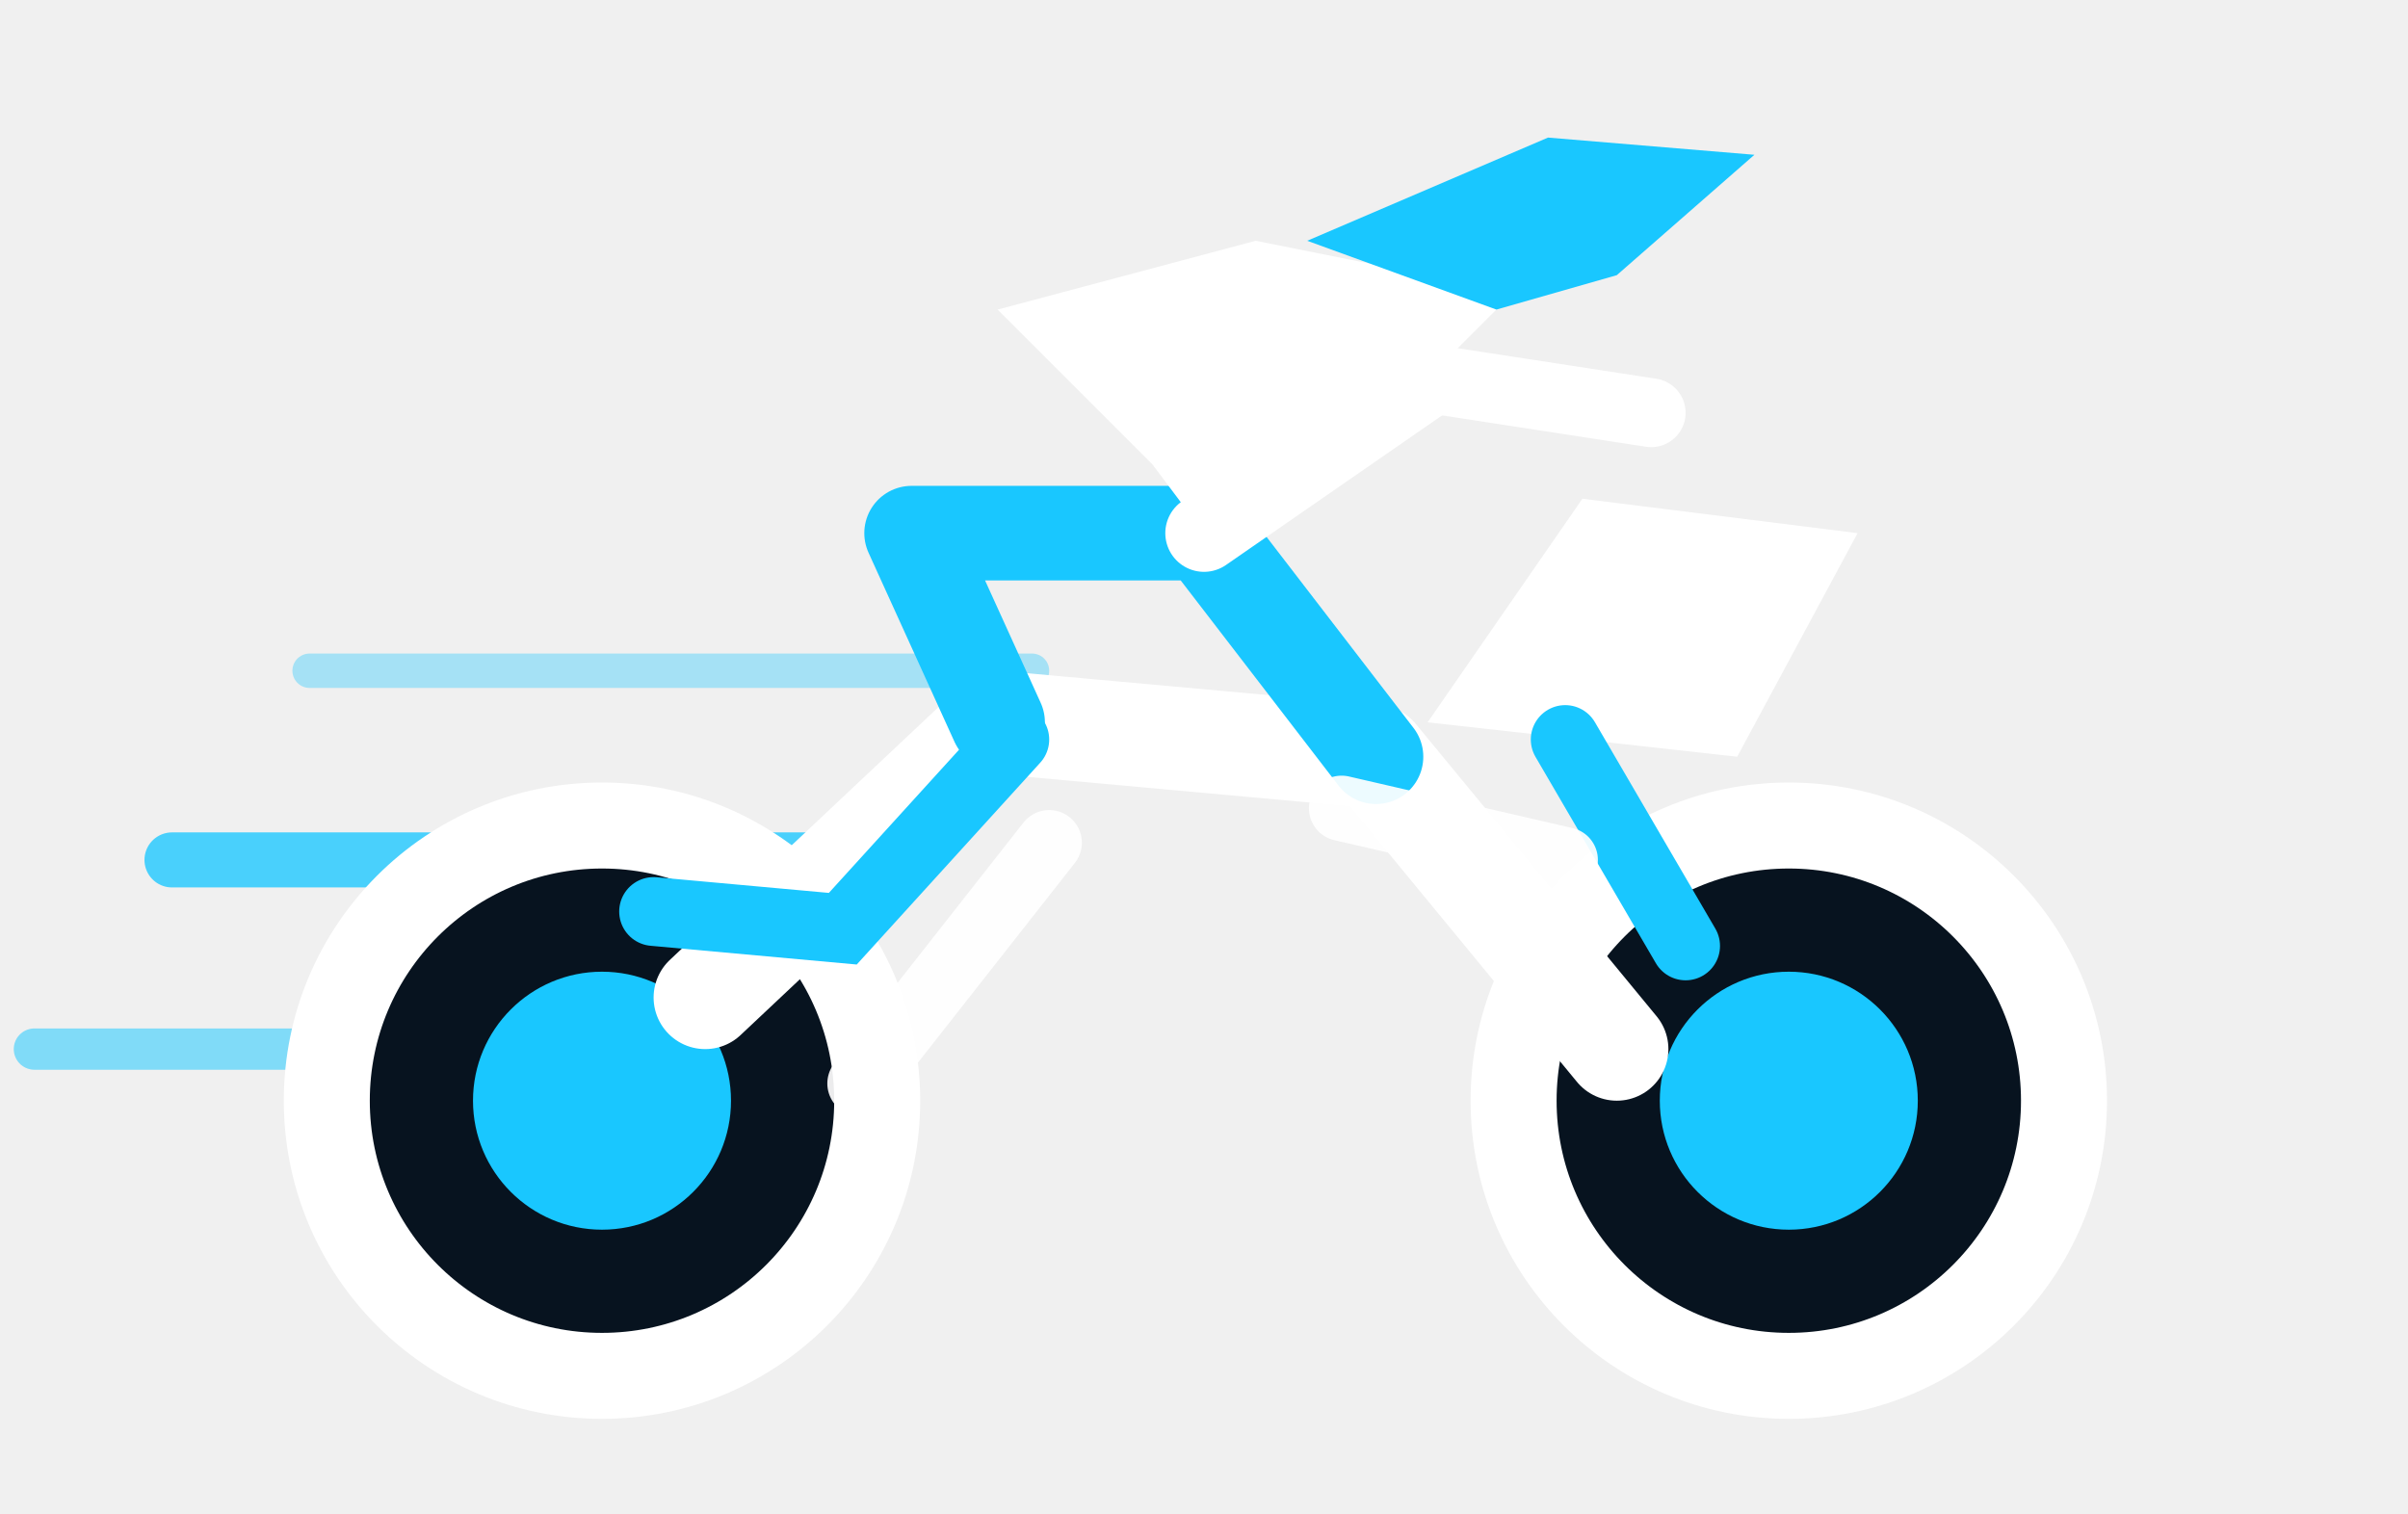
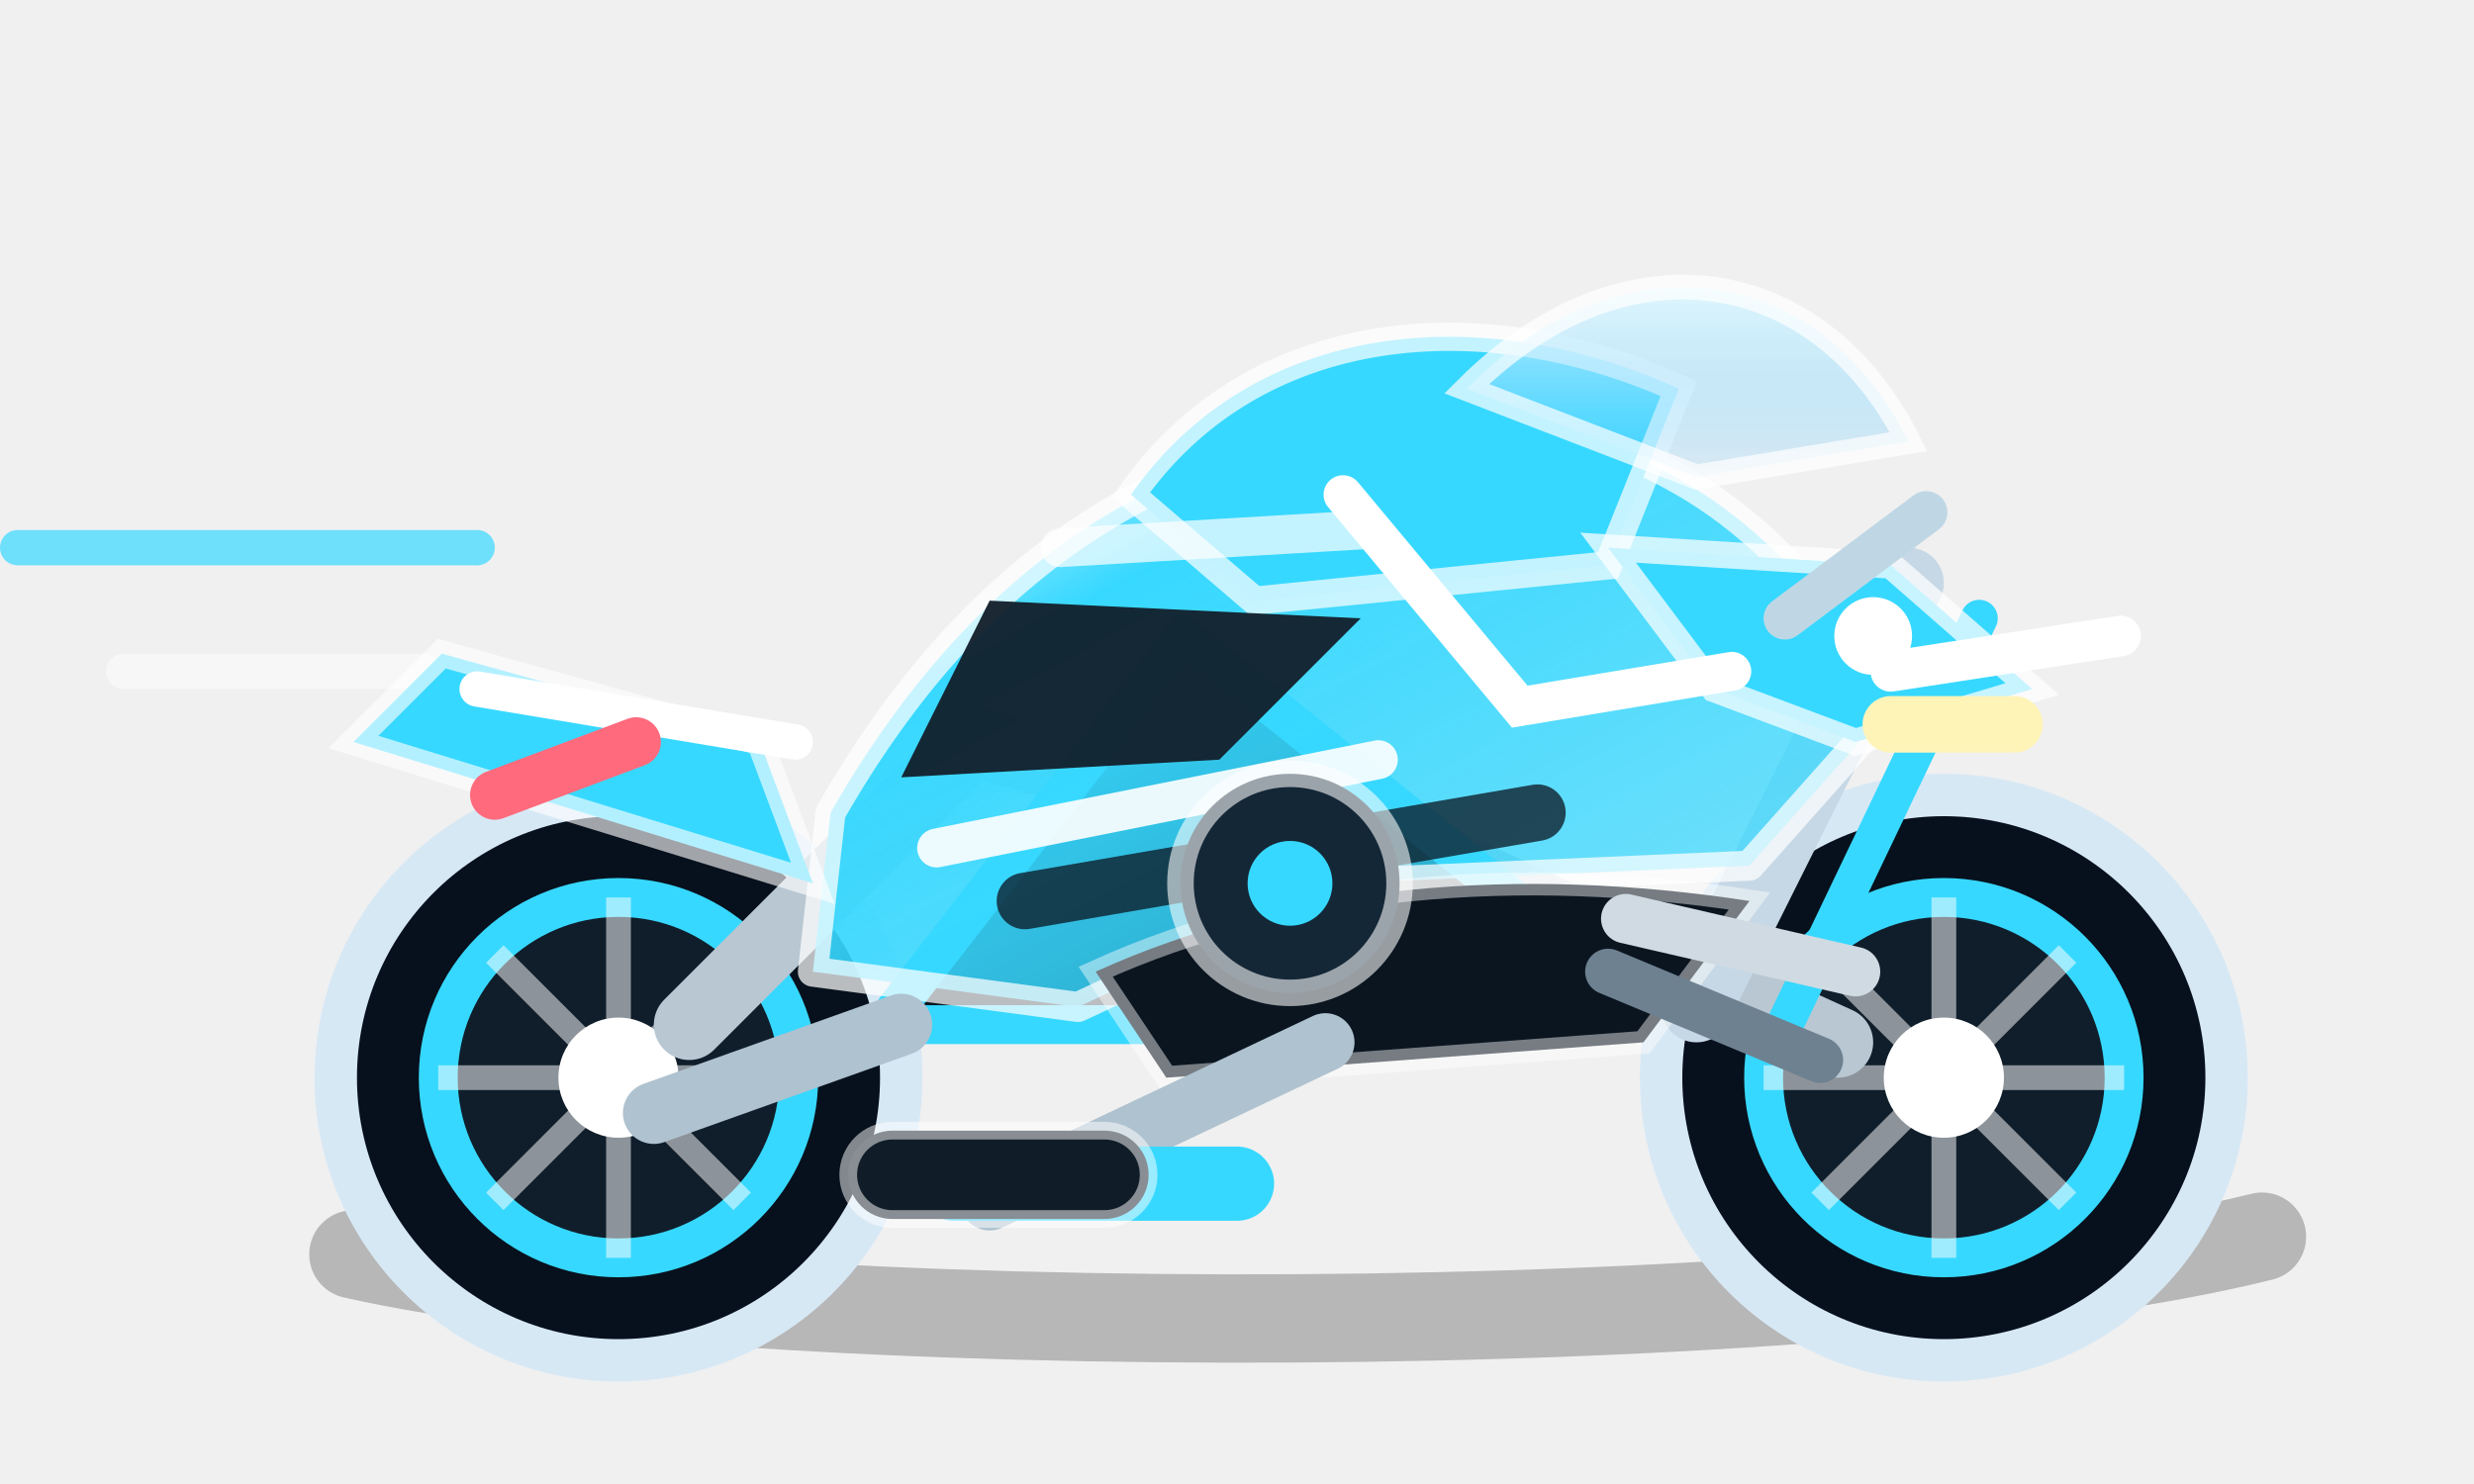
- <svg xmlns="http://www.w3.org/2000/svg" width="140" height="88" viewBox="0 0 140 88" fill="none">
-   <path d="M10 50 H52" stroke="#19C7FF" stroke-width="3.2" stroke-linecap="round" opacity="0.78" />
-   <path d="M2 61 H44" stroke="#19C7FF" stroke-width="2.4" stroke-linecap="round" opacity="0.52" />
-   <path d="M18 39 H60" stroke="#19C7FF" stroke-width="2" stroke-linecap="round" opacity="0.35" />
-   <circle cx="35" cy="64" r="16" fill="#07131F" stroke="#FFFFFF" stroke-width="5" />
-   <circle cx="35" cy="64" r="7.5" fill="#19C7FF" />
-   <circle cx="104" cy="64" r="16" fill="#07131F" stroke="#FFFFFF" stroke-width="5" />
-   <circle cx="104" cy="64" r="7.5" fill="#19C7FF" />
-   <path d="M41 58 L58 42 L80 44 L94 61" stroke="#FFFFFF" stroke-width="6" stroke-linecap="round" stroke-linejoin="round" />
-   <path d="M58 42 L53 31 L70 31 L80 44" stroke="#19C7FF" stroke-width="5.5" stroke-linecap="round" stroke-linejoin="round" />
-   <path d="M70 31 L83 22" stroke="#FFFFFF" stroke-width="4.5" stroke-linecap="round" />
-   <path d="M83 22 L96 24" stroke="#FFFFFF" stroke-width="4" stroke-linecap="round" />
-   <path d="M92 29 L108 31 L101 44 L83 42 Z" fill="#FFFFFF" />
-   <path d="M67 27 L58 18 L73 14 L88 17 L83 22 L70 31 Z" fill="#FFFFFF" />
-   <polygon points="76,14 90,8 102,9 94,16 87,18" fill="#19C7FF" />
-   <path d="M59 43 L49 54 L38 53" stroke="#19C7FF" stroke-width="4" stroke-linecap="round" />
-   <path d="M91 43 L98 55" stroke="#19C7FF" stroke-width="4" stroke-linecap="round" />
-   <g opacity="0.92">
-     <path d="M78 47 L91 50" stroke="#FFFFFF" stroke-width="3.8" stroke-linecap="round" />
-     <path d="M61 49 L50 63" stroke="#FFFFFF" stroke-width="3.8" stroke-linecap="round" />
+ <svg xmlns="http://www.w3.org/2000/svg" width="140" height="84" viewBox="0 0 140 84" fill="none">
+   <defs>
+     <linearGradient id="bodyPaint" x1="0" y1="0" x2="1" y2="1">
+       <stop offset="0" stop-color="#FFFFFF" stop-opacity="0.98" />
+       <stop offset="0.28" stop-color="#37D8FF" stop-opacity="1" />
+       <stop offset="1" stop-color="#37D8FF" stop-opacity="0.62" />
+     </linearGradient>
+     <linearGradient id="glass" x1="0" y1="0" x2="0" y2="1">
+       <stop offset="0" stop-color="#DFF8FF" stop-opacity="0.9" />
+       <stop offset="1" stop-color="#6BCBFF" stop-opacity="0.16" />
+     </linearGradient>
+   </defs>
+   <g opacity="0.7" stroke-linecap="round">
+     <path d="M1 31 H27" stroke="#37D8FF" stroke-width="2" />
+     <path d="M7 38 H24" stroke="#FFFFFF" stroke-width="2" opacity="0.7" />
+   </g>
+   <g transform="translate(8 0)">
+     <path d="M12 71 C34 76 96 76 120 70" stroke="#000000" stroke-opacity="0.24" stroke-width="5" stroke-linecap="round" />
+     <g>
+       <circle cx="27" cy="61" r="16" fill="#07111D" stroke="#D7E8F5" stroke-width="2.4" />
+       <circle cx="27" cy="61" r="10.2" fill="#101E2B" stroke="#37D8FF" stroke-width="2.2" />
+       <circle cx="27" cy="61" r="3.4" fill="#FFFFFF" />
+       <path d="M27 50.8 V71.2 M16.8 61 H37.2 M20 54 L34 68 M34 54 L20 68" stroke="#FFFFFF" stroke-opacity="0.52" stroke-width="1.4" />
+     </g>
+     <g>
+       <circle cx="102" cy="61" r="16" fill="#07111D" stroke="#D7E8F5" stroke-width="2.4" />
+       <circle cx="102" cy="61" r="10.2" fill="#101E2B" stroke="#37D8FF" stroke-width="2.2" />
+       <circle cx="102" cy="61" r="3.4" fill="#FFFFFF" />
+       <path d="M102 50.8 V71.2 M91.8 61 H112.2 M95 54 L109 68 M109 54 L95 68" stroke="#FFFFFF" stroke-opacity="0.52" stroke-width="1.4" />
+     </g>
+     <path d="M31 58 L47 42 L74 49 L96 59" stroke="#B8C7D2" stroke-width="4" stroke-linecap="round" stroke-linejoin="round" />
+     <path d="M42 58 L59 36 L79 52 L62 58 Z" fill="#0B1722" stroke="#37D8FF" stroke-width="2.2" />
+     <path d="M88 57 L100 33" stroke="#C6D8E5" stroke-width="4" stroke-linecap="round" />
+     <path d="M93 58 L104 35" stroke="#37D8FF" stroke-width="2.1" stroke-linecap="round" />
+     <path d="M39 46 C47 32 59 23 77 24 C87 25 94 31 99 40 L91 49 L68 50 L53 57 L38 55 Z" fill="url(#bodyPaint)" stroke="#FFFFFF" stroke-opacity="0.72" stroke-width="1.7" stroke-linejoin="round" />
+     <path d="M56 28 C63 18 76 17 87 22 L83 32 L63 34 Z" fill="#37D8FF" stroke="#FFFFFF" stroke-opacity="0.7" stroke-width="1.6" />
+     <path d="M75 22 C84 13 95 15 100 25 L88 27 Z" fill="url(#glass)" stroke="#FFFFFF" stroke-opacity="0.7" stroke-width="1.4" />
+     <path d="M83 31 L99 32 L107 39 L97 42 L89 39 Z" fill="#37D8FF" stroke="#FFFFFF" stroke-opacity="0.72" stroke-width="1.5" />
+     <path d="M35 42 L17 37 L12 42 L38 50 Z" fill="#37D8FF" stroke="#FFFFFF" stroke-opacity="0.62" stroke-width="1.5" />
+     <path d="M19 39 L37 42" stroke="#FFFFFF" stroke-width="2" stroke-linecap="round" />
+     <path d="M54 55 C65 50 78 49 91 51 L85 59 L58 61 Z" fill="#0A1520" stroke="#FFFFFF" stroke-opacity="0.44" stroke-width="1.3" />
+     <path d="M48 34 L69 35 L61 43 L43 44 Z" fill="#111D28" opacity="0.94" />
+     <path d="M52 31 L69 30" stroke="#FFFFFF" stroke-opacity="0.7" stroke-width="2.2" stroke-linecap="round" />
+     <path d="M45 48 L70 43" stroke="#FFFFFF" stroke-opacity="0.9" stroke-width="2.2" stroke-linecap="round" />
+     <path d="M50 51 L79 46" stroke="#0A1520" stroke-opacity="0.75" stroke-width="3.2" stroke-linecap="round" />
+     <path d="M68 28 L78 40 L90 38" stroke="#FFFFFF" stroke-width="2.2" stroke-linecap="round" />
+     <path d="M43 58 L29 63" stroke="#AFC2CF" stroke-width="3.5" stroke-linecap="round" />
+     <path d="M67 59 L48 68" stroke="#AFC2CF" stroke-width="3.3" stroke-linecap="round" />
+     <path d="M46 67 L62 67" stroke="#37D8FF" stroke-width="4.2" stroke-linecap="round" />
+     <rect x="40" y="64" width="17" height="5" rx="2.5" fill="#101D28" stroke="#FFFFFF" stroke-opacity="0.5" />
+     <path d="M99 38 L112 36" stroke="#FFFFFF" stroke-width="2.3" stroke-linecap="round" />
+     <circle cx="98" cy="36" r="2.2" fill="#FFFFFF" />
+     <path d="M93 35 L101 29" stroke="#BFD7E5" stroke-width="2.4" stroke-linecap="round" />
+     <path d="M99 41 L106 41" stroke="#FFF4B8" stroke-width="3.2" stroke-linecap="round" />
+     <path d="M28 42 L20 45" stroke="#FF6A7D" stroke-width="2.8" stroke-linecap="round" />
+     <path d="M84 52 L97 55" stroke="#CFDAE2" stroke-width="2.8" stroke-linecap="round" />
+     <path d="M83 55 L95 60" stroke="#6E8190" stroke-width="2.6" stroke-linecap="round" />
+     <circle cx="65" cy="50" r="6.2" fill="#142737" stroke="#FFFFFF" stroke-opacity="0.58" stroke-width="1.5" />
+     <circle cx="65" cy="50" r="2.4" fill="#37D8FF" />
  </g>
</svg>
